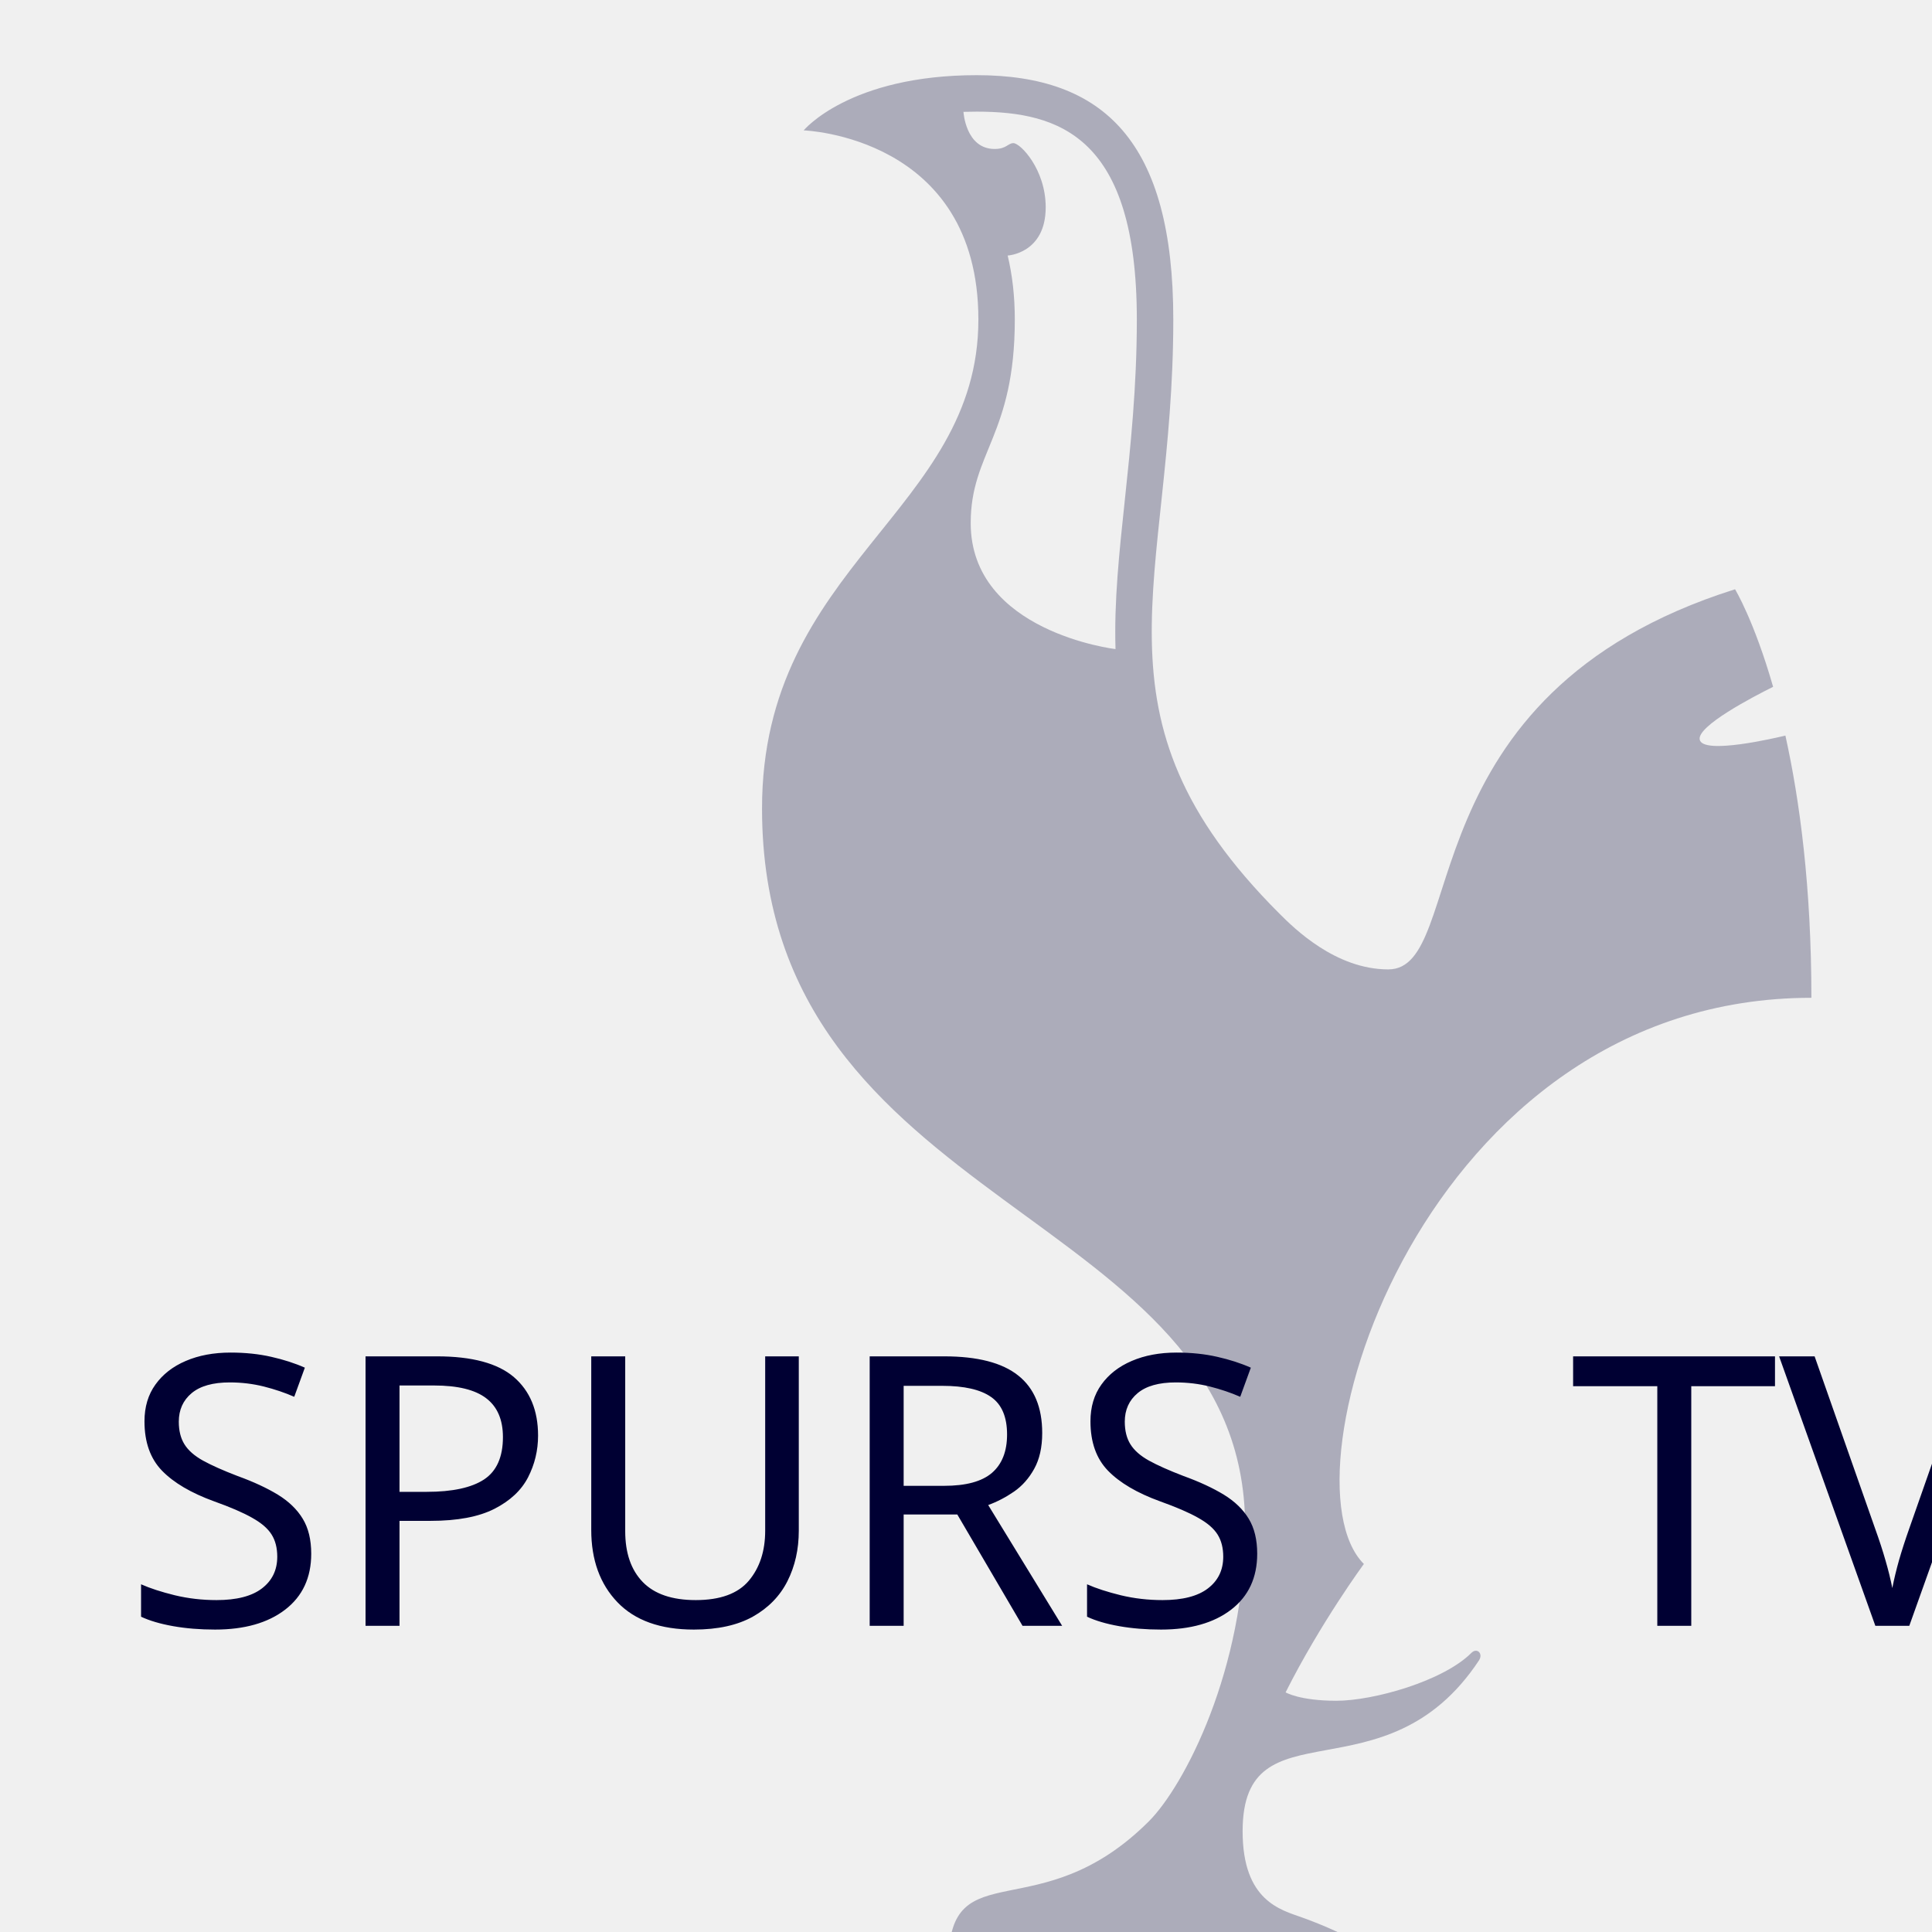
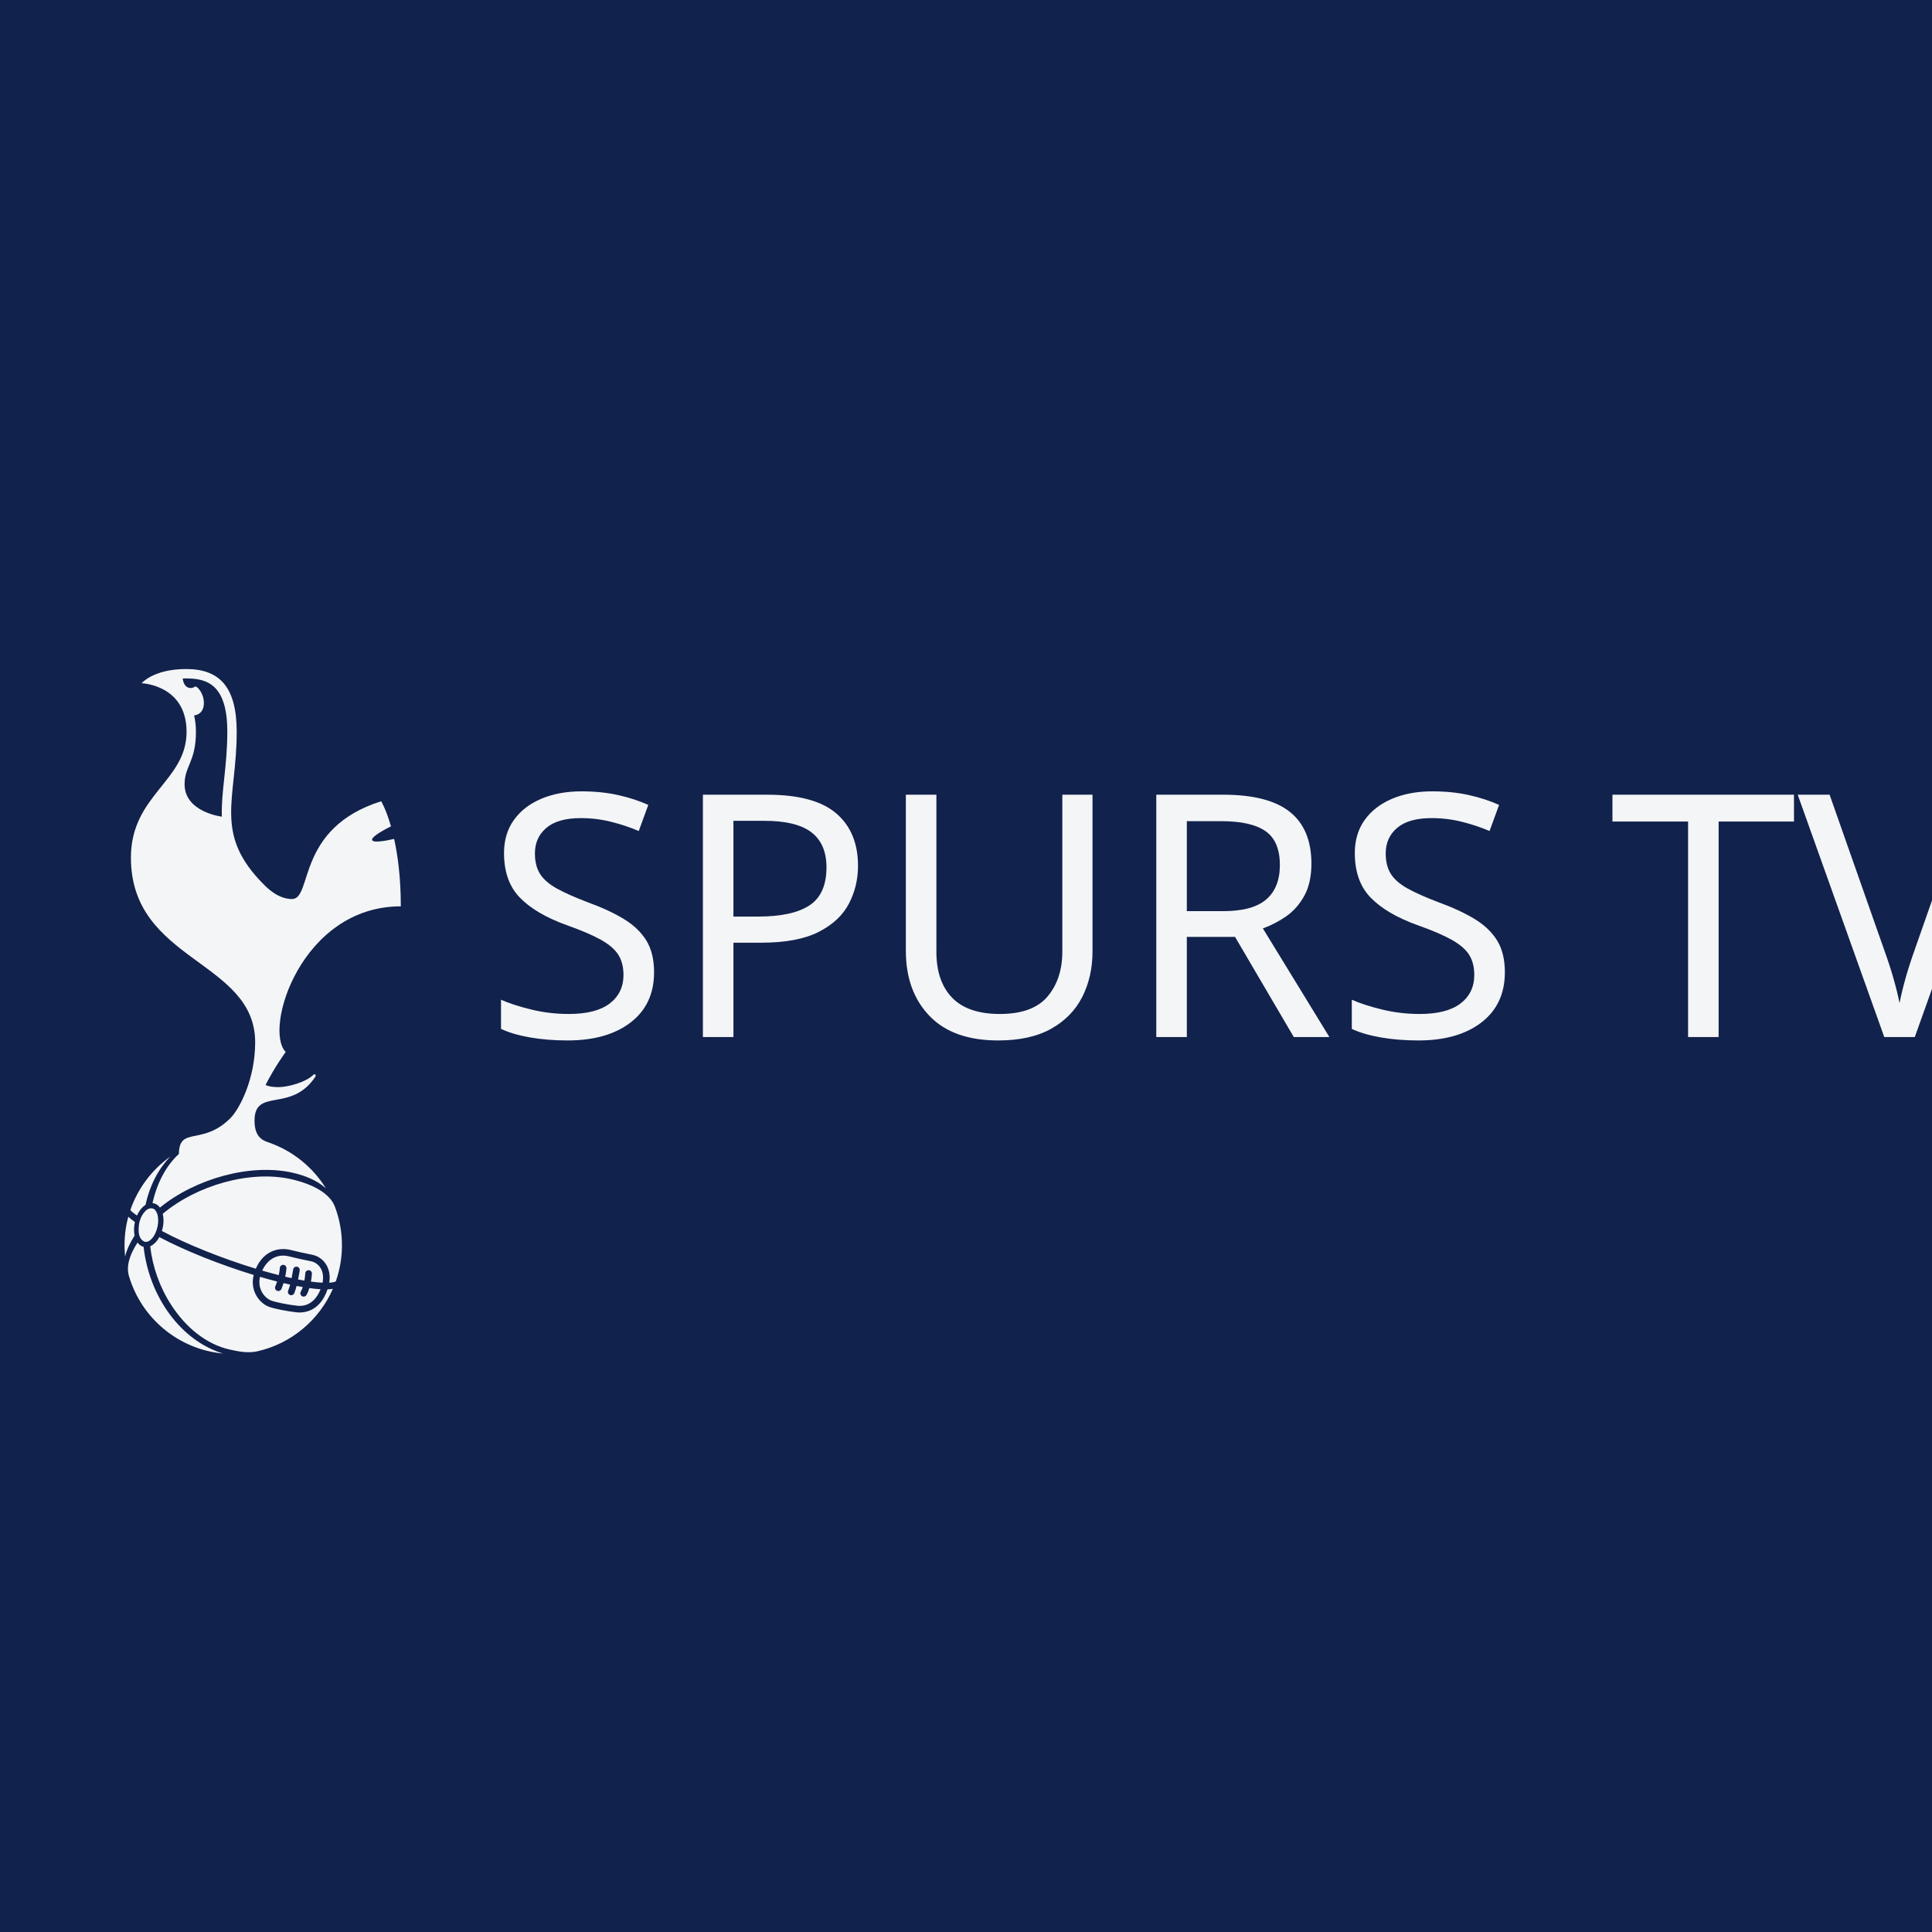
- <svg xmlns="http://www.w3.org/2000/svg" width="256" height="256" viewBox="0 0 256 256" id="svg2" version="1.1">
-   <defs id="defs4" />
-   <g id="layer2" style="display:inline;opacity:0.3">
-     <path style="fill:#000033;fill-opacity:0.941" id="path8070" d="m 164.985,202.3 c 0,18.95 -8.083,34.361 -12.753,39.03 -14.472,14.473 -26.408,3.933 -26.538,18.454 -6.567,5.947 -11.292,14.989 -13.61,25.317 0.144,0.016 0.287,0.035 0.429,0.061 1.359,0.248 2.526,1.024 3.417,2.25 18.381,-14.98 46.68,-22.856 68.311,-17.965 6.877,1.555 12.71,4.094 17.128,7.978 -6.642,-10.744 -16.797,-19.035 -28.801,-23.338 -2.849,-1.021 -7.914,-2.191 -7.914,-11.436 0,-17.253 18.877,-3.838 31.313,-22.63 0.609,-0.928 -0.267,-1.738 -0.998,-1.008 -3.761,3.759 -13,6.346 -17.886,6.346 -4.892,0 -6.732,-1.114 -6.732,-1.114 4.618,-9.189 10.369,-17.011 10.369,-17.011 -11.545,-11.545 7.886,-75.02 59.3,-75.02 0,-14.724 -1.555,-26.209 -3.446,-34.749 -1.223,0.298 -10.907,2.582 -11.351,0.545 -0.392,-1.804 7.134,-5.716 9.725,-7.003 -2.527,-8.801 -5.044,-12.926 -5.044,-12.926 -44.068,13.884 -35.211,50.369 -45.946,50.369 -6.988,0 -12.476,-5.439 -14.436,-7.399 -26.321,-26.317 -14.054,-43.735 -14.054,-78.708 0,-23.559 -9.15,-32.383 -26.046,-32.383 -16.896,0 -22.933,7.316 -22.933,7.316 0,0 23.151,0.75 23.151,25.066 0,25.457 -28.668,32.484 -28.668,64.779 -0.001,53.762 64.013,52.752 64.013,95.18 M 134.467,42.344 c 0,-3.121 -0.336,-5.939 -0.945,-8.483 0,0 5.039,-0.263 5.039,-6.395 0,-5.055 -3.372,-8.501 -4.276,-8.501 -0.73,0 -0.911,0.774 -2.49,0.774 -3.848,0 -4.13,-4.917 -4.13,-4.917 0.569,-0.019 1.155,-0.028 1.755,-0.028 11.018,0 21.216,3.337 21.216,27.552 0,8.955 -0.849,16.923 -1.596,23.953 -0.741,6.943 -1.426,13.401 -1.229,19.708 0,0 -19.187,-2.261 -19.187,-16.696 0,-9.374 5.843,-11.655 5.843,-26.967 z M 107.508,307.652 c -1.234,-0.31 -2.3,-1.075 -3.123,-2.223 -4.173,6.437 -5.933,12.193 -4.398,17.359 6.42,21.676 25.544,37.684 48.448,39.816 -21.89,-6.649 -38.09,-29.458 -40.927,-54.951 z m -4.482,-12.81 c -1.379,-0.982 -2.56,-1.903 -3.4,-2.705 -1.464,5.392 -2.139,11.097 -1.9,16.976 0.047,1.188 0.132,2.364 0.25,3.529 0.847,-3.474 2.515,-7.103 4.906,-10.804 -0.463,-2.166 -0.39,-4.629 0.144,-6.996 z m 1.079,-3.308 c 0.578,-1.314 1.303,-2.526 2.165,-3.548 0.694,-0.818 1.433,-1.467 2.217,-1.949 2.083,-9.708 6.434,-18.355 12.793,-24.892 -9.495,6.751 -16.773,16.376 -20.599,27.545 0.508,0.695 1.858,1.746 3.423,2.844 z m 82.142,49.837 c -4.74,-0.526 -11.082,-1.779 -13.85,-2.738 -3.09,-1.068 -5.84,-3.65 -7.351,-6.912 -0.626,-1.348 -1.192,-3.142 -1.282,-5.316 -0.051,-1.3 0.073,-2.733 0.453,-4.284 -17.378,-5.3 -35.786,-12.661 -48.6,-19.504 -0.451,0.826 -0.966,1.593 -1.545,2.277 -0.964,1.14 -2.046,1.968 -3.161,2.44 1.203,10.662 4.906,21.11 10.802,30.214 7.821,12.075 18.472,20.35 29.978,22.956 4.079,0.919 9.412,2.066 14.182,1.01 17.686,-3.917 32.103,-16.15 39.15,-32.243 -0.826,0.147 -1.754,0.231 -2.751,0.265 -4.035,11.807 -12.522,12.223 -16.026,11.835 z m 19.799,-54.479 c -2.58,-6.756 -11.201,-11.548 -22.558,-14.12 -20.996,-4.746 -48.574,3.094 -66.123,17.859 0.674,2.692 0.474,5.905 -0.431,8.834 12.645,6.799 31.035,14.158 48.385,19.44 4.084,-9.377 11.902,-11.165 17.999,-9.641 4.368,1.09 7.176,1.662 9.225,2.074 l 2.255,0.476 c 2.899,0.678 5.441,2.603 6.966,5.287 1.08,1.895 2.073,4.893 1.397,9.022 2.131,-0.125 3.163,-0.482 3.402,-0.764 2.275,-6.491 3.384,-13.513 3.085,-20.799 -0.249,-6.219 -1.503,-12.156 -3.602,-17.666 z m -37.909,43.394 c 1.331,2.872 3.648,4.534 5.375,5.128 2.242,0.778 8.177,2.024 13.107,2.565 5.407,0.598 9.635,-2.41 12.044,-8.489 -1.809,-0.105 -3.747,-0.316 -5.752,-0.595 -0.376,1.223 -0.855,2.444 -1.472,3.527 -0.465,0.818 -1.503,1.099 -2.32,0.637 -0.818,-0.465 -1.103,-1.505 -0.637,-2.326 0.408,-0.718 0.747,-1.534 1.027,-2.374 -1.057,-0.181 -2.121,-0.38 -3.174,-0.584 -0.362,1.412 -0.775,2.754 -1.21,3.758 -0.376,0.862 -1.382,1.254 -2.245,0.88 -0.863,-0.375 -1.254,-1.379 -0.88,-2.241 0.351,-0.807 0.688,-1.901 0.998,-3.087 -0.553,-0.121 -1.099,-0.243 -1.641,-0.365 -0.572,-0.129 -1.158,-0.267 -1.743,-0.408 -0.307,0.987 -0.668,2.014 -1.107,3.053 -0.364,0.866 -1.368,1.272 -2.234,0.907 -0.865,-0.365 -1.274,-1.365 -0.907,-2.23 0.367,-0.858 0.671,-1.712 0.93,-2.535 -2.87,-0.728 -5.819,-1.537 -8.81,-2.41 -0.722,3.137 -0.096,5.589 0.649,7.188 z m 31.563,-4.164 c 0.698,-3.459 -0.058,-5.867 -0.898,-7.339 -1.054,-1.859 -2.8,-3.19 -4.775,-3.653 l -2.16,-0.455 c -1.966,-0.397 -4.931,-1 -9.374,-2.109 -5.951,-1.487 -11.057,1.239 -13.878,7.316 2.899,0.843 5.754,1.622 8.537,2.327 0.448,-2.164 0.544,-3.666 0.544,-3.692 0.058,-0.938 0.863,-1.654 1.802,-1.599 0.938,0.054 1.655,0.857 1.599,1.799 -0.007,0.123 -0.115,1.844 -0.632,4.301 0.551,0.129 1.103,0.259 1.644,0.38 0.558,0.128 1.108,0.25 1.646,0.363 0.485,-2.394 0.798,-4.43 0.806,-4.471 0.141,-0.93 1.01,-1.568 1.937,-1.427 0.933,0.139 1.571,1.008 1.433,1.939 -0.025,0.164 -0.341,2.202 -0.84,4.645 1.142,0.223 2.224,0.417 3.251,0.592 0.377,-2.066 0.47,-3.708 0.47,-3.739 0.045,-0.938 0.847,-1.663 1.786,-1.616 0.941,0.045 1.667,0.843 1.618,1.78 -0.007,0.141 -0.099,1.865 -0.503,4.085 2.36,0.321 4.342,0.496 5.987,0.572 z m -87.678,-38.28 c -0.755,-0.138 -2.253,-0.127 -3.75,1.5 -2.371,2.57 -3.484,6.053 -3.313,10.343 l 0,0 c 0.048,1.094 0.201,1.707 0.51,2.589 0.553,1.559 1.881,2.59 2.851,2.766 1.153,0.212 2.455,-0.463 3.671,-1.902 2.655,-3.15 3.801,-8.927 2.498,-12.614 -0.541,-1.536 -1.415,-2.489 -2.467,-2.682 z" />
-     <text xml:space="preserve" style="font-style:normal;font-weight:normal;font-size:40px;line-height:125%;font-family:sans-serif;letter-spacing:0px;word-spacing:0px;fill:#000000;fill-opacity:1;stroke:none;stroke-width:1px;stroke-linecap:butt;stroke-linejoin:miter;stroke-opacity:1" x="29.799" y="22.655" id="text4207">
-       <tspan id="tspan4209" x="29.799" y="22.655" />
-     </text>
+ <svg xmlns="http://www.w3.org/2000/svg" version="1.2" id="Layer_1" x="0px" y="0px" width="512" height="512" viewBox="0 0 512 512" xml:space="preserve">
+   <defs id="defs26" />
+   <g id="layer3" style="display:inline;opacity:0.99">
+     <rect style="opacity:1;fill:#0f204b;fill-opacity:1;stroke:none;stroke-opacity:1" id="rect3293" width="512" height="512" x="0" y="-2.3603439e-05" />
  </g>
-   <g id="layer1" transform="translate(0,-796.3622)" style="display:inline;opacity:1">
-     <flowRoot xml:space="preserve" id="flowRoot4142" style="font-style:normal;font-variant:normal;font-weight:normal;font-stretch:normal;font-size:40px;line-height:125%;font-family:Spurs;-inkscape-font-specification:Spurs;letter-spacing:0px;word-spacing:0px;fill:#000000;fill-opacity:1;stroke:none;stroke-width:1px;stroke-linecap:butt;stroke-linejoin:miter;stroke-opacity:1">
-       <flowRegion id="flowRegion4144">
-         <rect id="rect4146" width="260.714" height="160.714" x="152.857" y="483.791" style="font-style:normal;font-variant:normal;font-weight:normal;font-stretch:normal;font-family:Spurs;-inkscape-font-specification:Spurs" />
-       </flowRegion>
-       <flowPara id="flowPara4148" />
-     </flowRoot>
-     <flowRoot xml:space="preserve" id="flowRoot4154" style="font-style:normal;font-weight:normal;font-size:40px;line-height:125%;font-family:sans-serif;letter-spacing:0px;word-spacing:0px;fill:#000000;fill-opacity:1;stroke:none;stroke-width:1px;stroke-linecap:butt;stroke-linejoin:miter;stroke-opacity:1">
-       <flowRegion id="flowRegion4156">
-         <rect id="rect4158" width="70.714" height="61.429" x="213.571" y="366.648" />
-       </flowRegion>
-       <flowPara id="flowPara4160" />
-     </flowRoot>
-     <text xml:space="preserve" style="font-style:normal;font-weight:normal;font-size:40px;line-height:125%;font-family:sans-serif;letter-spacing:0px;word-spacing:0px;fill:#000033;fill-opacity:1;stroke:none;stroke-width:1px;stroke-linecap:butt;stroke-linejoin:miter;stroke-opacity:1" x="16.143" y="1011.791" id="text3214">
-       <tspan id="tspan3216" x="16.143" y="1011.791" style="font-style:normal;font-variant:normal;font-weight:normal;font-stretch:normal;font-size:50px;font-family:Spurs;-inkscape-font-specification:Spurs;fill:#000033;fill-opacity:1">SPURS   TV</tspan>
+   <g id="layer2" style="display:inline;opacity:0.95" transform="translate(-47.29184,9.647845)">
+     <path id="path8070" d="m 114.914,266.592 c 0,9.748 -4.158,17.675 -6.56,20.077 -7.444,7.445 -13.584,2.023 -13.651,9.492 -3.378,3.059 -5.808,7.71 -7.001,13.023 0.074,0.008 0.148,0.018 0.221,0.032 0.699,0.127 1.299,0.527 1.758,1.157 9.455,-7.706 24.012,-11.757 35.139,-9.241 3.537,0.8 6.538,2.106 8.81,4.104 -3.417,-5.527 -8.64,-9.792 -14.815,-12.005 -1.465,-0.525 -4.071,-1.127 -4.071,-5.883 0,-8.875 9.71,-1.974 16.107,-11.641 0.313,-0.477 -0.137,-0.894 -0.513,-0.519 -1.935,1.934 -6.687,3.264 -9.201,3.264 -2.516,0 -3.463,-0.573 -3.463,-0.573 2.375,-4.727 5.334,-8.75 5.334,-8.75 -5.939,-5.939 4.056,-38.59 30.504,-38.59 0,-7.574 -0.8,-13.482 -1.772,-17.875 -0.629,0.153 -5.611,1.328 -5.839,0.28 -0.202,-0.928 3.67,-2.94 5.002,-3.602 -1.3,-4.527 -2.594,-6.649 -2.594,-6.649 -22.668,7.142 -18.112,25.91 -23.635,25.91 -3.595,0 -6.418,-2.798 -7.426,-3.806 -13.54,-13.537 -7.229,-22.497 -7.229,-40.487 0,-12.119 -4.706,-16.657 -13.398,-16.657 -8.691,0 -11.796,3.763 -11.796,3.763 0,0 11.909,0.386 11.909,12.894 0,13.095 -14.747,16.71 -14.747,33.322 -7.42e-4,27.655 32.928,27.136 32.928,48.96 M 99.216,184.312 c 0,-1.605 -0.173,-3.055 -0.486,-4.363 0,0 2.592,-0.136 2.592,-3.29 0,-2.6 -1.735,-4.373 -2.2,-4.373 -0.375,0 -0.469,0.398 -1.281,0.398 -1.98,0 -2.124,-2.529 -2.124,-2.529 0.293,-0.01 0.594,-0.015 0.903,-0.015 5.668,0 10.914,1.716 10.914,14.173 0,4.606 -0.437,8.705 -0.821,12.321 -0.381,3.572 -0.734,6.894 -0.632,10.138 0,0 -9.87,-1.163 -9.87,-8.588 0,-4.822 3.005,-5.995 3.005,-13.871 z m -13.868,136.473 c -0.635,-0.159 -1.183,-0.553 -1.606,-1.143 -2.147,3.311 -3.052,6.272 -2.262,8.929 3.302,11.15 13.14,19.384 24.921,20.481 C 95.14,345.632 86.807,333.899 85.348,320.785 Z m -2.306,-6.59 c -0.709,-0.505 -1.317,-0.979 -1.749,-1.391 -0.753,2.774 -1.1,5.708 -0.977,8.732 0.024,0.611 0.068,1.216 0.128,1.815 0.436,-1.787 1.294,-3.654 2.524,-5.557 -0.238,-1.114 -0.2,-2.381 0.074,-3.599 z m 0.555,-1.702 c 0.297,-0.676 0.67,-1.299 1.114,-1.825 0.357,-0.421 0.737,-0.755 1.141,-1.003 1.071,-4.994 3.309,-9.442 6.581,-12.804 -4.884,3.473 -8.628,8.424 -10.596,14.169 0.261,0.358 0.956,0.898 1.761,1.463 z m 42.253,25.636 c -2.438,-0.271 -5.7,-0.915 -7.124,-1.408 -1.59,-0.549 -3.004,-1.878 -3.781,-3.556 -0.322,-0.694 -0.613,-1.616 -0.659,-2.734 -0.026,-0.669 0.037,-1.406 0.233,-2.204 -8.939,-2.727 -18.408,-6.513 -25,-10.033 -0.232,0.425 -0.497,0.819 -0.795,1.171 -0.496,0.587 -1.053,1.012 -1.626,1.255 0.619,5.485 2.523,10.859 5.556,15.542 4.023,6.211 9.502,10.468 15.421,11.808 2.098,0.473 4.841,1.063 7.295,0.519 9.098,-2.015 16.514,-8.308 20.139,-16.586 -0.425,0.076 -0.902,0.119 -1.415,0.137 -2.075,6.073 -6.441,6.287 -8.244,6.088 z m 10.184,-28.024 c -1.327,-3.475 -5.762,-5.94 -11.604,-7.263 -10.8,-2.441 -24.986,1.592 -34.014,9.187 0.347,1.385 0.244,3.037 -0.222,4.544 6.505,3.497 15.964,7.283 24.889,10 2.101,-4.823 6.122,-5.743 9.259,-4.959 2.247,0.561 3.691,0.855 4.745,1.067 l 1.16,0.245 c 1.491,0.349 2.799,1.339 3.583,2.719 0.556,0.975 1.066,2.517 0.718,4.641 1.096,-0.064 1.627,-0.248 1.75,-0.393 1.17,-3.339 1.74,-6.951 1.587,-10.699 -0.128,-3.199 -0.773,-6.253 -1.853,-9.087 z m -19.5,22.321 c 0.685,1.478 1.877,2.332 2.765,2.638 1.153,0.4 4.206,1.041 6.742,1.319 2.781,0.308 4.956,-1.24 6.196,-4.367 -0.931,-0.053 -1.927,-0.163 -2.959,-0.306 -0.193,0.629 -0.44,1.257 -0.757,1.814 -0.239,0.421 -0.773,0.565 -1.194,0.328 -0.421,-0.239 -0.567,-0.774 -0.328,-1.197 0.21,-0.369 0.384,-0.789 0.528,-1.221 -0.544,-0.093 -1.091,-0.196 -1.633,-0.3 -0.186,0.727 -0.399,1.417 -0.622,1.933 -0.193,0.443 -0.711,0.645 -1.155,0.453 -0.444,-0.193 -0.645,-0.709 -0.453,-1.153 0.181,-0.415 0.354,-0.978 0.513,-1.588 -0.284,-0.062 -0.565,-0.125 -0.844,-0.188 -0.294,-0.066 -0.596,-0.137 -0.897,-0.21 -0.158,0.508 -0.343,1.036 -0.57,1.57 -0.187,0.446 -0.704,0.654 -1.149,0.466 -0.445,-0.187 -0.655,-0.702 -0.467,-1.147 0.189,-0.441 0.345,-0.881 0.479,-1.304 -1.477,-0.375 -2.993,-0.791 -4.532,-1.24 -0.371,1.614 -0.049,2.875 0.334,3.697 z m 16.236,-2.142 c 0.359,-1.779 -0.03,-3.018 -0.462,-3.775 -0.542,-0.956 -1.44,-1.641 -2.456,-1.879 l -1.111,-0.234 c -1.011,-0.204 -2.536,-0.515 -4.822,-1.085 -3.061,-0.765 -5.688,0.637 -7.139,3.763 1.491,0.434 2.96,0.834 4.391,1.197 0.231,-1.113 0.28,-1.886 0.28,-1.899 0.03,-0.482 0.444,-0.851 0.927,-0.823 0.483,0.028 0.851,0.441 0.822,0.926 -0.003,0.063 -0.059,0.949 -0.325,2.212 0.283,0.067 0.567,0.133 0.846,0.196 0.287,0.066 0.57,0.128 0.847,0.187 0.249,-1.231 0.41,-2.279 0.415,-2.3 0.072,-0.478 0.519,-0.806 0.996,-0.734 0.48,0.071 0.808,0.518 0.737,0.997 -0.013,0.084 -0.175,1.133 -0.432,2.389 0.587,0.115 1.144,0.215 1.673,0.305 0.194,-1.063 0.242,-1.908 0.242,-1.924 0.023,-0.483 0.435,-0.855 0.918,-0.831 0.484,0.023 0.857,0.434 0.832,0.916 -0.003,0.072 -0.051,0.959 -0.259,2.101 1.214,0.165 2.234,0.255 3.08,0.294 z M 87.67,310.594 c -0.388,-0.071 -1.159,-0.065 -1.929,0.772 -1.22,1.322 -1.792,3.113 -1.704,5.32 l 0,0 c 0.025,0.563 0.103,0.878 0.262,1.332 0.284,0.802 0.968,1.332 1.466,1.423 0.593,0.109 1.263,-0.238 1.888,-0.978 1.366,-1.621 1.955,-4.592 1.285,-6.489 -0.278,-0.79 -0.728,-1.28 -1.269,-1.38 z" style="fill:#ffffff;fill-opacity:1" />
+     <text xml:space="preserve" style="font-style:normal;font-weight:normal;font-size:89.936px;line-height:125%;font-family:sans-serif;letter-spacing:0px;word-spacing:0px;fill:#000000;fill-opacity:1;stroke:none;stroke-width:1px;stroke-linecap:butt;stroke-linejoin:miter;stroke-opacity:1" x="175.473" y="265.174" id="text3233">
+       <tspan id="tspan3235" x="175.473" y="265.174" style="font-style:normal;font-variant:normal;font-weight:normal;font-stretch:normal;font-size:89.936px;font-family:Spurs;-inkscape-font-specification:Spurs;fill:#ffffff;fill-opacity:1">SPURS TV</tspan>
    </text>
  </g>
</svg>
